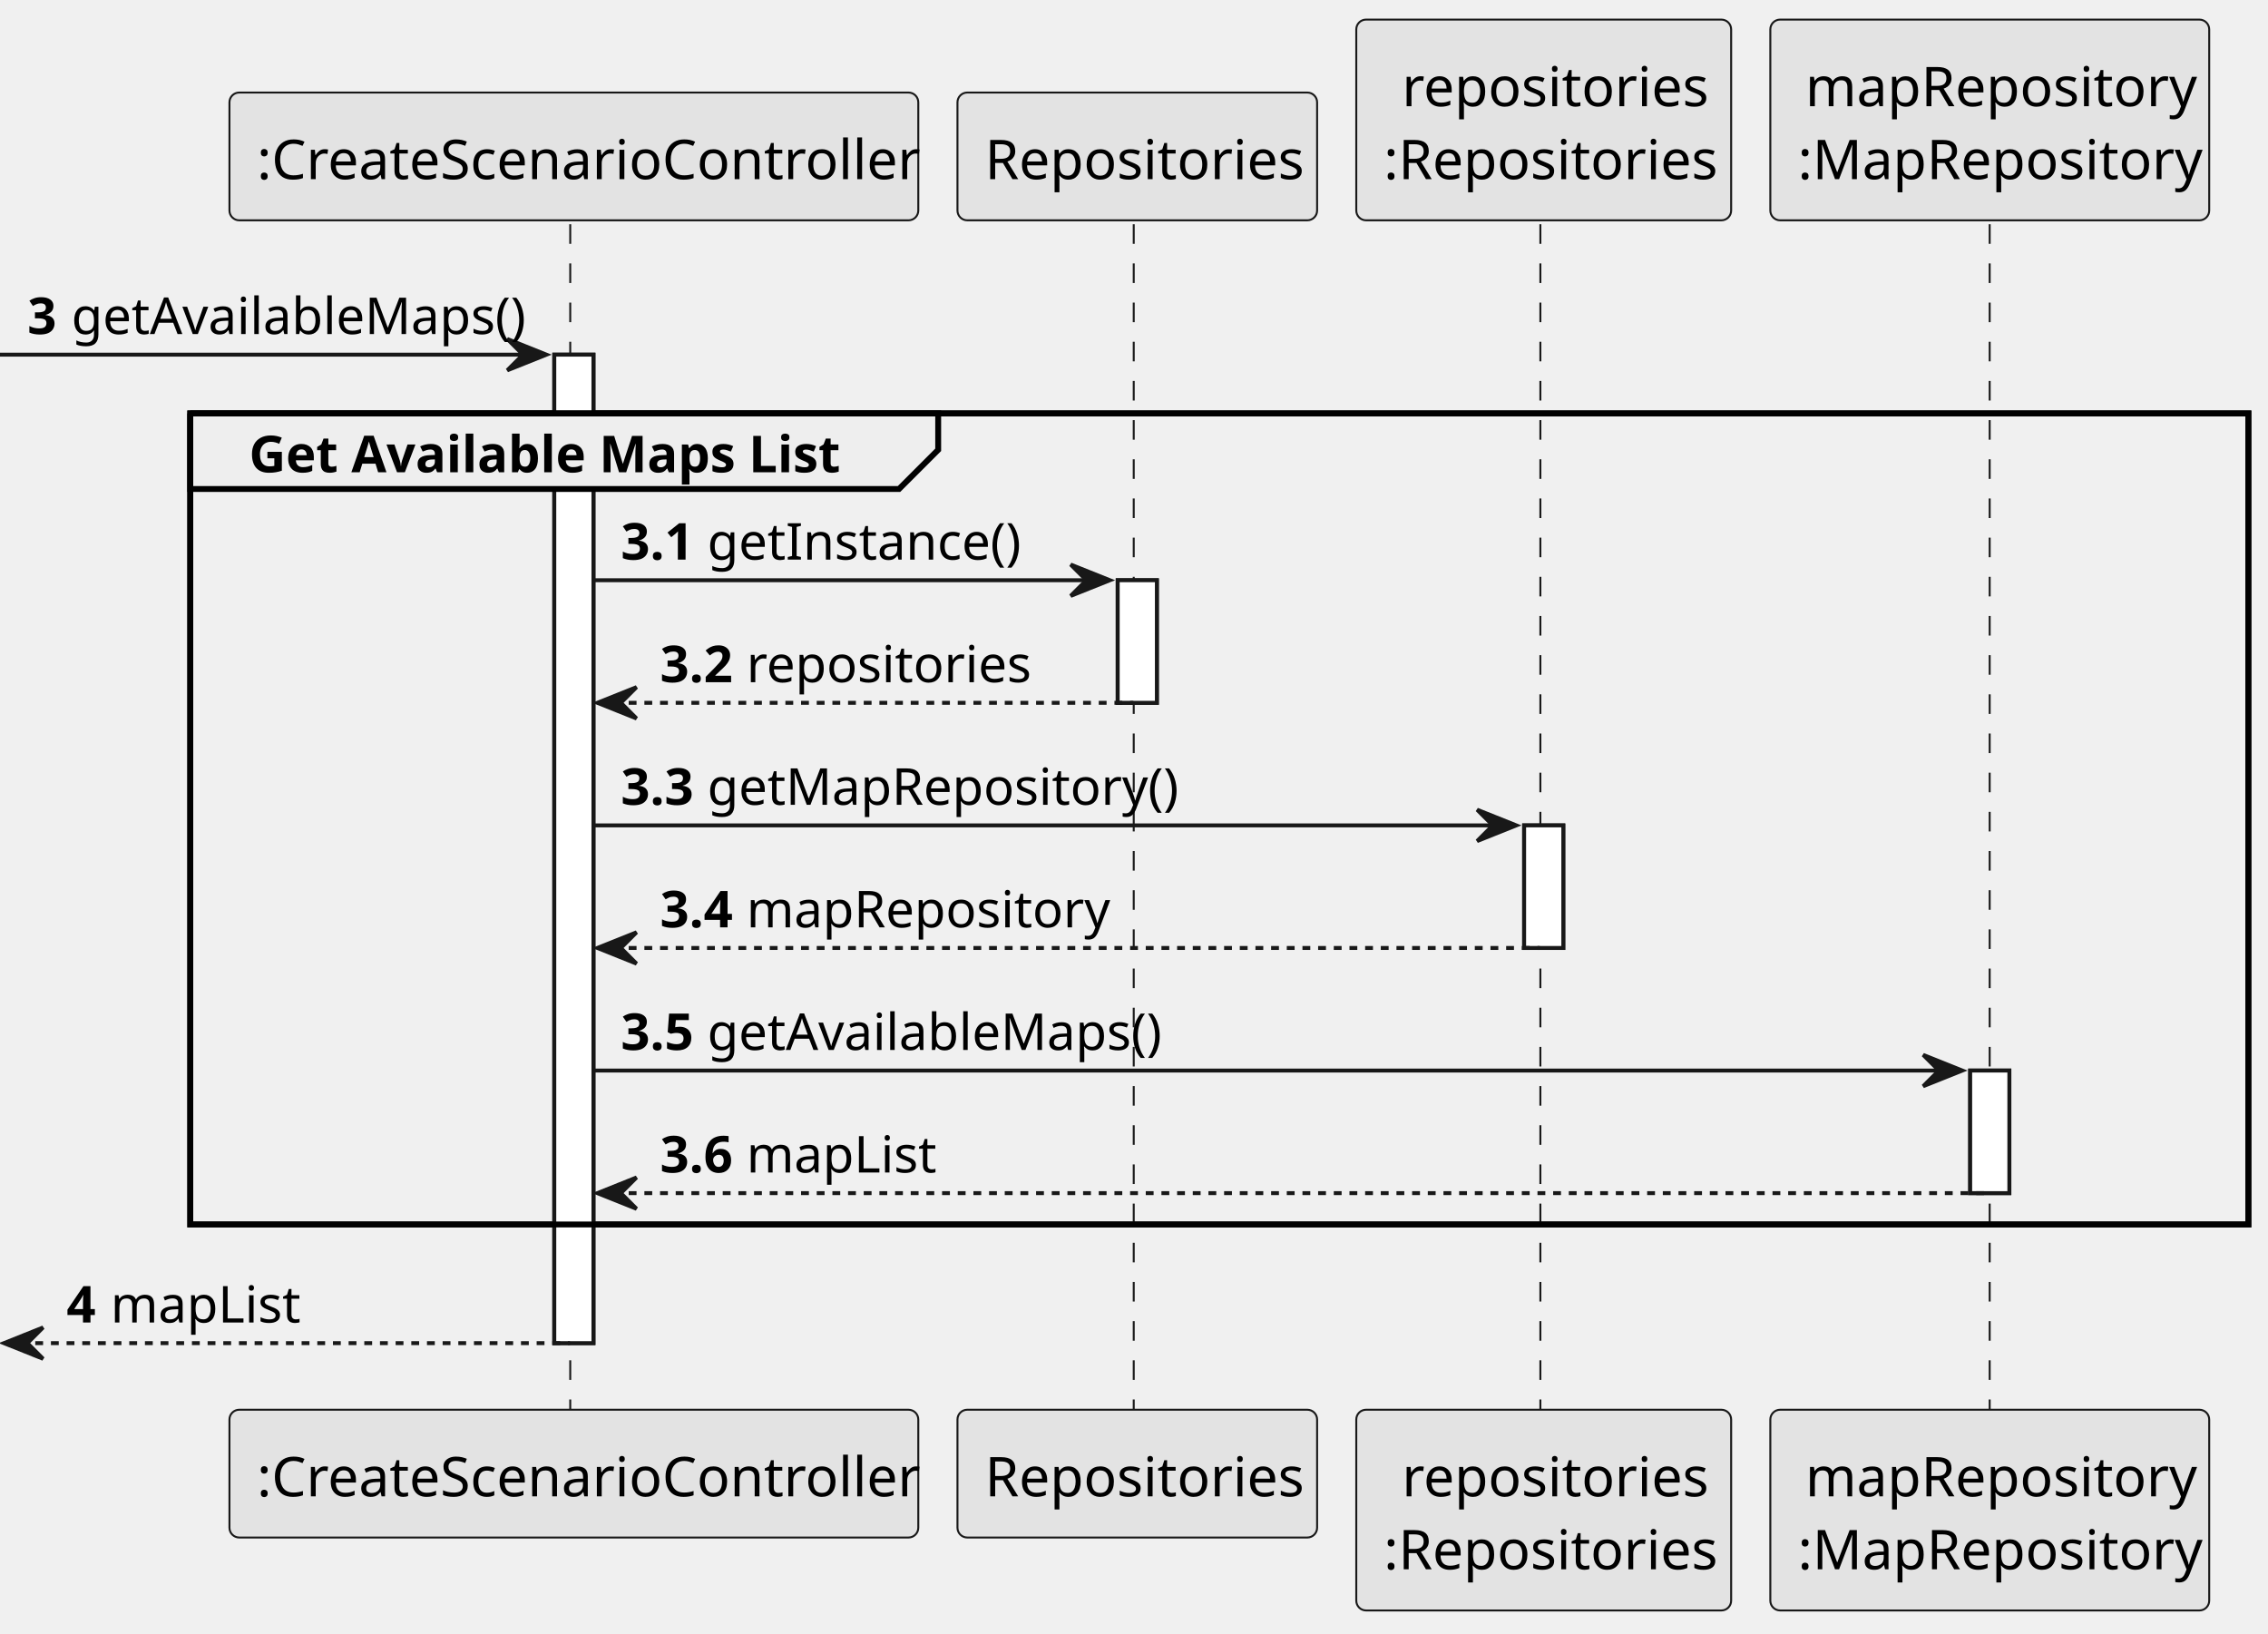
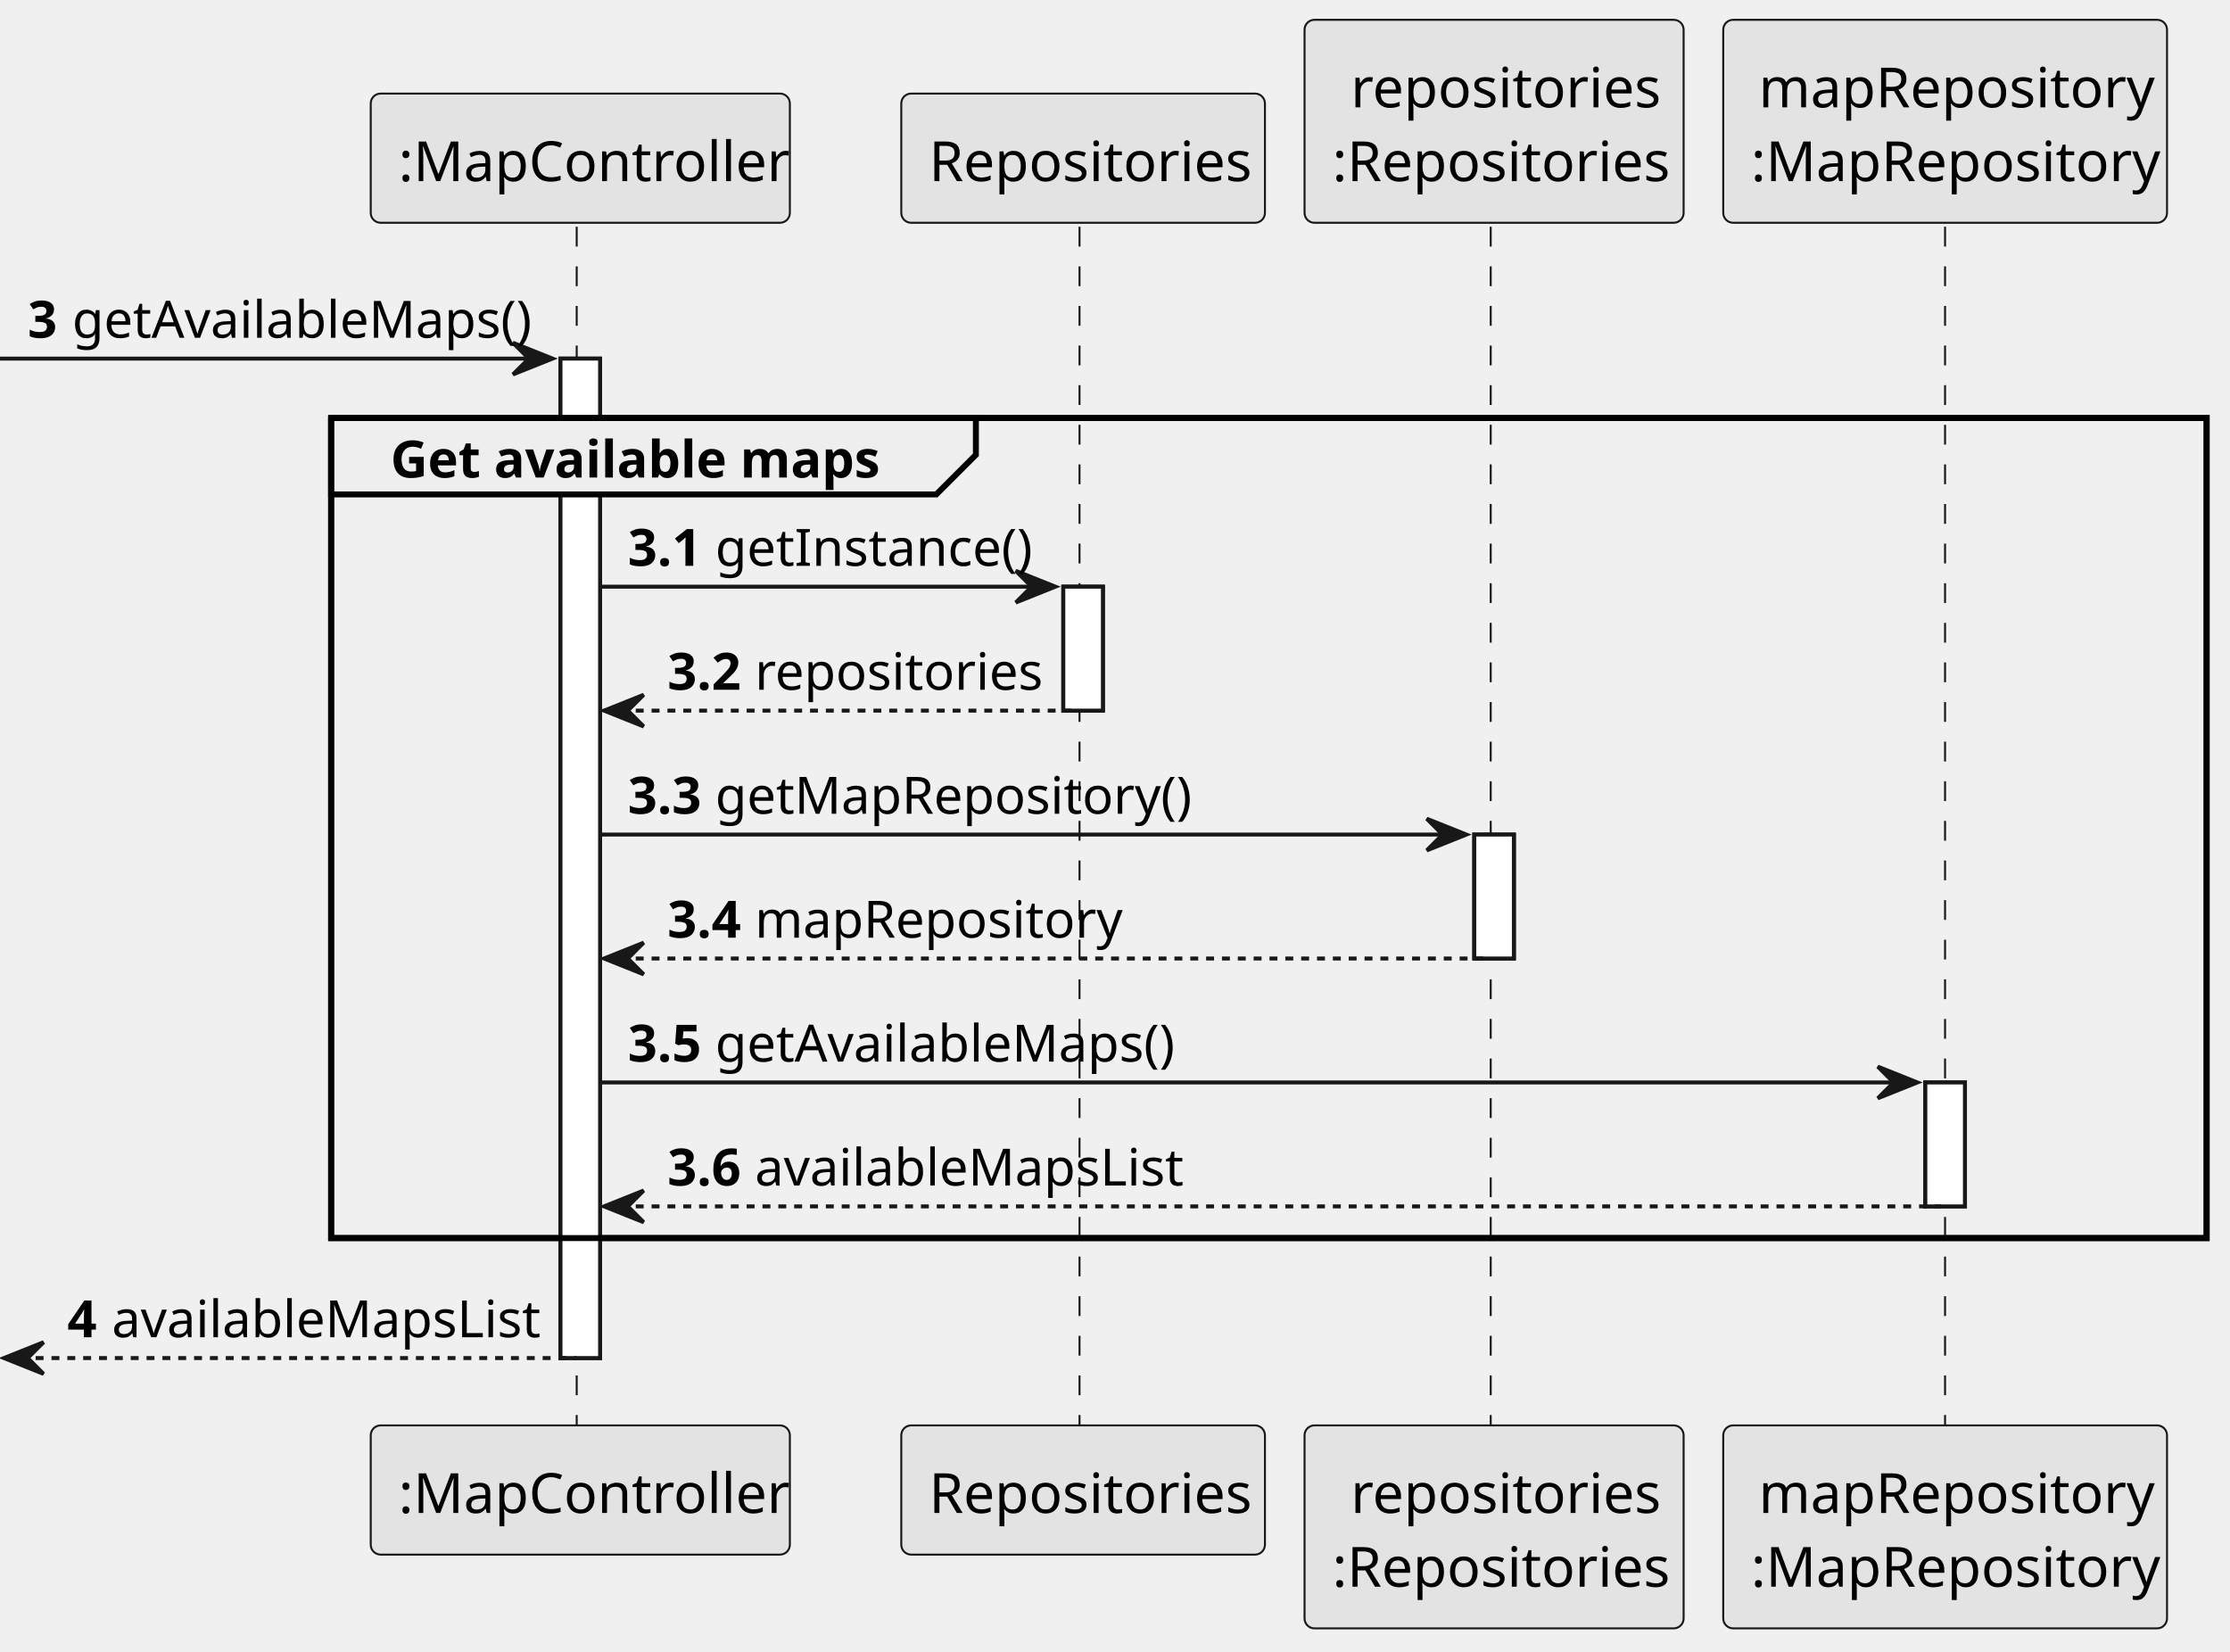
- <svg xmlns="http://www.w3.org/2000/svg" contentStyleType="text/css" height="417px" preserveAspectRatio="none" style="width:579px;height:417px;background:#FFFFFF;" version="1.1" viewBox="0 0 579 417" width="579px" zoomAndPan="magnify">
+ <svg xmlns="http://www.w3.org/2000/svg" contentStyleType="text/css" height="417px" preserveAspectRatio="none" style="width:563px;height:417px;background:#FFFFFF;" version="1.1" viewBox="0 0 563 417" width="563px" zoomAndPan="magnify">
  <defs />
  <g>
    <rect fill="#FFFFFF" height="252.328" style="stroke:#181818;stroke-width:1.0;" width="10" x="141.504" y="90.533" />
-     <rect fill="#FFFFFF" height="31.291" style="stroke:#181818;stroke-width:1.0;" width="10" x="285.338" y="148.115" />
-     <rect fill="#FFFFFF" height="31.291" style="stroke:#181818;stroke-width:1.0;" width="10" x="389.097" y="210.697" />
-     <rect fill="#FFFFFF" height="31.291" style="stroke:#181818;stroke-width:1.0;" width="10" x="502.969" y="273.279" />
-     <rect fill="none" height="207.037" style="stroke:#000000;stroke-width:1.5;" width="525.412" x="48.577" y="105.533" />
-     <line style="stroke:#181818;stroke-width:0.5;stroke-dasharray:5.0,5.0;" x1="145.577" x2="145.577" y1="57.242" y2="360.861" />
-     <line style="stroke:#181818;stroke-width:0.5;stroke-dasharray:5.0,5.0;" x1="289.432" x2="289.432" y1="57.242" y2="360.861" />
-     <line style="stroke:#181818;stroke-width:0.5;stroke-dasharray:5.0,5.0;" x1="393.245" x2="393.245" y1="57.242" y2="360.861" />
-     <line style="stroke:#181818;stroke-width:0.5;stroke-dasharray:5.0,5.0;" x1="507.948" x2="507.948" y1="57.242" y2="360.861" />
-     <rect fill="#E3E3E3" height="32.621" rx="2.5" ry="2.5" style="stroke:#181818;stroke-width:0.5;" width="175.855" x="58.577" y="23.621" />
-     <text fill="#000000" font-family="sans-serif" font-size="14" lengthAdjust="spacing" textLength="161.855" x="65.577" y="45.728">:CreateScenarioController</text>
-     <rect fill="#E3E3E3" height="32.621" rx="2.5" ry="2.5" style="stroke:#181818;stroke-width:0.5;" width="175.855" x="58.577" y="359.861" />
-     <text fill="#000000" font-family="sans-serif" font-size="14" lengthAdjust="spacing" textLength="161.855" x="65.577" y="381.969">:CreateScenarioController</text>
-     <rect fill="#E3E3E3" height="32.621" rx="2.5" ry="2.5" style="stroke:#181818;stroke-width:0.5;" width="91.814" x="244.432" y="23.621" />
-     <text fill="#000000" font-family="sans-serif" font-size="14" lengthAdjust="spacing" textLength="77.814" x="251.432" y="45.728">Repositories</text>
-     <rect fill="#E3E3E3" height="32.621" rx="2.5" ry="2.5" style="stroke:#181818;stroke-width:0.5;" width="91.814" x="244.432" y="359.861" />
-     <text fill="#000000" font-family="sans-serif" font-size="14" lengthAdjust="spacing" textLength="77.814" x="251.432" y="381.969">Repositories</text>
-     <rect fill="#E3E3E3" height="51.242" rx="2.5" ry="2.5" style="stroke:#181818;stroke-width:0.5;" width="95.703" x="346.245" y="5" />
-     <text fill="#000000" font-family="sans-serif" font-size="14" lengthAdjust="spacing" textLength="72.365" x="357.914" y="27.107">repositories</text>
-     <text fill="#000000" font-family="sans-serif" font-size="14" lengthAdjust="spacing" textLength="81.703" x="353.245" y="45.728">:Repositories</text>
-     <rect fill="#E3E3E3" height="51.242" rx="2.5" ry="2.5" style="stroke:#181818;stroke-width:0.5;" width="95.703" x="346.245" y="359.861" />
-     <text fill="#000000" font-family="sans-serif" font-size="14" lengthAdjust="spacing" textLength="72.365" x="357.914" y="381.969">repositories</text>
-     <text fill="#000000" font-family="sans-serif" font-size="14" lengthAdjust="spacing" textLength="81.703" x="353.245" y="400.59">:Repositories</text>
-     <rect fill="#E3E3E3" height="51.242" rx="2.5" ry="2.5" style="stroke:#181818;stroke-width:0.5;" width="112.041" x="451.948" y="5" />
-     <text fill="#000000" font-family="sans-serif" font-size="14" lengthAdjust="spacing" textLength="94.151" x="460.893" y="27.107">mapRepository</text>
-     <text fill="#000000" font-family="sans-serif" font-size="14" lengthAdjust="spacing" textLength="98.041" x="458.948" y="45.728">:MapRepository</text>
-     <rect fill="#E3E3E3" height="51.242" rx="2.5" ry="2.5" style="stroke:#181818;stroke-width:0.5;" width="112.041" x="451.948" y="359.861" />
-     <text fill="#000000" font-family="sans-serif" font-size="14" lengthAdjust="spacing" textLength="94.151" x="460.893" y="381.969">mapRepository</text>
-     <text fill="#000000" font-family="sans-serif" font-size="14" lengthAdjust="spacing" textLength="98.041" x="458.948" y="400.59">:MapRepository</text>
+     <rect fill="#FFFFFF" height="31.291" style="stroke:#181818;stroke-width:1.0;" width="10" x="268.45" y="148.115" />
+     <rect fill="#FFFFFF" height="31.291" style="stroke:#181818;stroke-width:1.0;" width="10" x="372.208" y="210.697" />
+     <rect fill="#FFFFFF" height="31.291" style="stroke:#181818;stroke-width:1.0;" width="10" x="486.08" y="273.279" />
+     <rect fill="none" height="207.037" style="stroke:#000000;stroke-width:1.5;" width="473.503" x="83.598" y="105.533" />
+     <line style="stroke:#181818;stroke-width:0.5;stroke-dasharray:5.0,5.0;" x1="145.598" x2="145.598" y1="57.242" y2="360.861" />
+     <line style="stroke:#181818;stroke-width:0.5;stroke-dasharray:5.0,5.0;" x1="272.543" x2="272.543" y1="57.242" y2="360.861" />
+     <line style="stroke:#181818;stroke-width:0.5;stroke-dasharray:5.0,5.0;" x1="376.356" x2="376.356" y1="57.242" y2="360.861" />
+     <line style="stroke:#181818;stroke-width:0.5;stroke-dasharray:5.0,5.0;" x1="491.06" x2="491.06" y1="57.242" y2="360.861" />
+     <rect fill="#E3E3E3" height="32.621" rx="2.5" ry="2.5" style="stroke:#181818;stroke-width:0.5;" width="105.814" x="93.598" y="23.621" />
+     <text fill="#000000" font-family="sans-serif" font-size="14" lengthAdjust="spacing" textLength="91.814" x="100.598" y="45.728">:MapController</text>
+     <rect fill="#E3E3E3" height="32.621" rx="2.5" ry="2.5" style="stroke:#181818;stroke-width:0.5;" width="105.814" x="93.598" y="359.861" />
+     <text fill="#000000" font-family="sans-serif" font-size="14" lengthAdjust="spacing" textLength="91.814" x="100.598" y="381.969">:MapController</text>
+     <rect fill="#E3E3E3" height="32.621" rx="2.5" ry="2.5" style="stroke:#181818;stroke-width:0.5;" width="91.814" x="227.543" y="23.621" />
+     <text fill="#000000" font-family="sans-serif" font-size="14" lengthAdjust="spacing" textLength="77.814" x="234.543" y="45.728">Repositories</text>
+     <rect fill="#E3E3E3" height="32.621" rx="2.5" ry="2.5" style="stroke:#181818;stroke-width:0.5;" width="91.814" x="227.543" y="359.861" />
+     <text fill="#000000" font-family="sans-serif" font-size="14" lengthAdjust="spacing" textLength="77.814" x="234.543" y="381.969">Repositories</text>
+     <rect fill="#E3E3E3" height="51.242" rx="2.5" ry="2.5" style="stroke:#181818;stroke-width:0.5;" width="95.703" x="329.356" y="5" />
+     <text fill="#000000" font-family="sans-serif" font-size="14" lengthAdjust="spacing" textLength="72.365" x="341.025" y="27.107">repositories</text>
+     <text fill="#000000" font-family="sans-serif" font-size="14" lengthAdjust="spacing" textLength="81.703" x="336.356" y="45.728">:Repositories</text>
+     <rect fill="#E3E3E3" height="51.242" rx="2.5" ry="2.5" style="stroke:#181818;stroke-width:0.5;" width="95.703" x="329.356" y="359.861" />
+     <text fill="#000000" font-family="sans-serif" font-size="14" lengthAdjust="spacing" textLength="72.365" x="341.025" y="381.969">repositories</text>
+     <text fill="#000000" font-family="sans-serif" font-size="14" lengthAdjust="spacing" textLength="81.703" x="336.356" y="400.59">:Repositories</text>
+     <rect fill="#E3E3E3" height="51.242" rx="2.5" ry="2.5" style="stroke:#181818;stroke-width:0.5;" width="112.041" x="435.06" y="5" />
+     <text fill="#000000" font-family="sans-serif" font-size="14" lengthAdjust="spacing" textLength="94.151" x="444.004" y="27.107">mapRepository</text>
+     <text fill="#000000" font-family="sans-serif" font-size="14" lengthAdjust="spacing" textLength="98.041" x="442.06" y="45.728">:MapRepository</text>
+     <rect fill="#E3E3E3" height="51.242" rx="2.5" ry="2.5" style="stroke:#181818;stroke-width:0.5;" width="112.041" x="435.06" y="359.861" />
+     <text fill="#000000" font-family="sans-serif" font-size="14" lengthAdjust="spacing" textLength="94.151" x="444.004" y="381.969">mapRepository</text>
+     <text fill="#000000" font-family="sans-serif" font-size="14" lengthAdjust="spacing" textLength="98.041" x="442.06" y="400.59">:MapRepository</text>
    <rect fill="#FFFFFF" height="252.328" style="stroke:#181818;stroke-width:1.0;" width="10" x="141.504" y="90.533" />
-     <rect fill="#FFFFFF" height="31.291" style="stroke:#181818;stroke-width:1.0;" width="10" x="285.338" y="148.115" />
-     <rect fill="#FFFFFF" height="31.291" style="stroke:#181818;stroke-width:1.0;" width="10" x="389.097" y="210.697" />
-     <rect fill="#FFFFFF" height="31.291" style="stroke:#181818;stroke-width:1.0;" width="10" x="502.969" y="273.279" />
+     <rect fill="#FFFFFF" height="31.291" style="stroke:#181818;stroke-width:1.0;" width="10" x="268.45" y="148.115" />
+     <rect fill="#FFFFFF" height="31.291" style="stroke:#181818;stroke-width:1.0;" width="10" x="372.208" y="210.697" />
+     <rect fill="#FFFFFF" height="31.291" style="stroke:#181818;stroke-width:1.0;" width="10" x="486.08" y="273.279" />
    <polygon fill="#181818" points="129.504,86.533,139.504,90.533,129.504,94.533,133.504,90.533" style="stroke:#181818;stroke-width:1.0;" />
    <line style="stroke:#181818;stroke-width:1.0;" x1="0" x2="135.504" y1="90.533" y2="90.533" />
    <text fill="#000000" font-family="sans-serif" font-size="13" font-weight="bold" lengthAdjust="spacing" textLength="7.23" x="7" y="85.27">3</text>
    <text fill="#000000" font-family="sans-serif" font-size="13" lengthAdjust="spacing" textLength="111.274" x="18.23" y="85.27">getAvailableMaps()</text>
-     <path d="M48.577,105.533 L239.51,105.533 L239.51,114.824 L229.51,124.824 L48.577,124.824 L48.577,105.533 " fill="#EEEEEE" style="stroke:#000000;stroke-width:1.5;" />
-     <rect fill="none" height="207.037" style="stroke:#000000;stroke-width:1.5;" width="525.412" x="48.577" y="105.533" />
-     <text fill="#000000" font-family="sans-serif" font-size="13" font-weight="bold" lengthAdjust="spacing" textLength="145.933" x="63.577" y="120.561">Get Available Maps List</text>
-     <polygon fill="#181818" points="273.338,144.115,283.338,148.115,273.338,152.115,277.338,148.115" style="stroke:#181818;stroke-width:1.0;" />
-     <line style="stroke:#181818;stroke-width:1.0;" x1="151.504" x2="279.338" y1="148.115" y2="148.115" />
+     <path d="M83.598,105.533 L246.378,105.533 L246.378,114.824 L236.378,124.824 L83.598,124.824 L83.598,105.533 " fill="#EEEEEE" style="stroke:#000000;stroke-width:1.5;" />
+     <rect fill="none" height="207.037" style="stroke:#000000;stroke-width:1.5;" width="473.503" x="83.598" y="105.533" />
+     <text fill="#000000" font-family="sans-serif" font-size="13" font-weight="bold" lengthAdjust="spacing" textLength="117.781" x="98.598" y="120.561">Get available maps</text>
+     <polygon fill="#181818" points="256.45,144.115,266.45,148.115,256.45,152.115,260.45,148.115" style="stroke:#181818;stroke-width:1.0;" />
+     <line style="stroke:#181818;stroke-width:1.0;" x1="151.504" x2="262.45" y1="148.115" y2="148.115" />
    <text fill="#000000" font-family="sans-serif" font-size="13" font-weight="bold" lengthAdjust="spacing" textLength="18.072" x="158.504" y="142.852">3.1</text>
    <text fill="#000000" font-family="sans-serif" font-size="13" lengthAdjust="spacing" textLength="75.874" x="180.576" y="142.852">getInstance()</text>
    <polygon fill="#181818" points="162.504,175.406,152.504,179.406,162.504,183.406,158.504,179.406" style="stroke:#181818;stroke-width:1.0;" />
-     <line style="stroke:#181818;stroke-width:1.0;stroke-dasharray:2.0,2.0;" x1="156.504" x2="289.338" y1="179.406" y2="179.406" />
+     <line style="stroke:#181818;stroke-width:1.0;stroke-dasharray:2.0,2.0;" x1="156.504" x2="272.45" y1="179.406" y2="179.406" />
    <text fill="#000000" font-family="sans-serif" font-size="13" font-weight="bold" lengthAdjust="spacing" textLength="18.072" x="168.504" y="174.144">3.2</text>
    <text fill="#000000" font-family="sans-serif" font-size="13" lengthAdjust="spacing" textLength="67.196" x="190.576" y="174.144">repositories</text>
-     <polygon fill="#181818" points="377.097,206.697,387.097,210.697,377.097,214.697,381.097,210.697" style="stroke:#181818;stroke-width:1.0;" />
-     <line style="stroke:#181818;stroke-width:1.0;" x1="151.504" x2="383.097" y1="210.697" y2="210.697" />
+     <polygon fill="#181818" points="360.208,206.697,370.208,210.697,360.208,214.697,364.208,210.697" style="stroke:#181818;stroke-width:1.0;" />
+     <line style="stroke:#181818;stroke-width:1.0;" x1="151.504" x2="366.208" y1="210.697" y2="210.697" />
    <text fill="#000000" font-family="sans-serif" font-size="13" font-weight="bold" lengthAdjust="spacing" textLength="18.072" x="158.504" y="205.435">3.3</text>
    <text fill="#000000" font-family="sans-serif" font-size="13" lengthAdjust="spacing" textLength="114.156" x="180.576" y="205.435">getMapRepository()</text>
    <polygon fill="#181818" points="162.504,237.988,152.504,241.988,162.504,245.988,158.504,241.988" style="stroke:#181818;stroke-width:1.0;" />
-     <line style="stroke:#181818;stroke-width:1.0;stroke-dasharray:2.0,2.0;" x1="156.504" x2="393.097" y1="241.988" y2="241.988" />
+     <line style="stroke:#181818;stroke-width:1.0;stroke-dasharray:2.0,2.0;" x1="156.504" x2="376.208" y1="241.988" y2="241.988" />
    <text fill="#000000" font-family="sans-serif" font-size="13" font-weight="bold" lengthAdjust="spacing" textLength="18.072" x="168.504" y="236.726">3.4</text>
    <text fill="#000000" font-family="sans-serif" font-size="13" lengthAdjust="spacing" textLength="87.426" x="190.576" y="236.726">mapRepository</text>
-     <polygon fill="#181818" points="490.969,269.279,500.969,273.279,490.969,277.279,494.969,273.279" style="stroke:#181818;stroke-width:1.0;" />
-     <line style="stroke:#181818;stroke-width:1.0;" x1="151.504" x2="496.969" y1="273.279" y2="273.279" />
+     <polygon fill="#181818" points="474.08,269.279,484.08,273.279,474.08,277.279,478.08,273.279" style="stroke:#181818;stroke-width:1.0;" />
+     <line style="stroke:#181818;stroke-width:1.0;" x1="151.504" x2="480.08" y1="273.279" y2="273.279" />
    <text fill="#000000" font-family="sans-serif" font-size="13" font-weight="bold" lengthAdjust="spacing" textLength="18.072" x="158.504" y="268.017">3.5</text>
    <text fill="#000000" font-family="sans-serif" font-size="13" lengthAdjust="spacing" textLength="111.274" x="180.576" y="268.017">getAvailableMaps()</text>
    <polygon fill="#181818" points="162.504,300.57,152.504,304.57,162.504,308.57,158.504,304.57" style="stroke:#181818;stroke-width:1.0;" />
-     <line style="stroke:#181818;stroke-width:1.0;stroke-dasharray:2.0,2.0;" x1="156.504" x2="506.969" y1="304.57" y2="304.57" />
+     <line style="stroke:#181818;stroke-width:1.0;stroke-dasharray:2.0,2.0;" x1="156.504" x2="490.08" y1="304.57" y2="304.57" />
    <text fill="#000000" font-family="sans-serif" font-size="13" font-weight="bold" lengthAdjust="spacing" textLength="18.072" x="168.504" y="299.308">3.6</text>
-     <text fill="#000000" font-family="sans-serif" font-size="13" lengthAdjust="spacing" textLength="45.519" x="190.576" y="299.308">mapList</text>
+     <text fill="#000000" font-family="sans-serif" font-size="13" lengthAdjust="spacing" textLength="103.334" x="190.576" y="299.308">availableMapsList</text>
    <polygon fill="#181818" points="11,338.861,1,342.861,11,346.861,7,342.861" style="stroke:#181818;stroke-width:1.0;" />
    <line style="stroke:#181818;stroke-width:1.0;stroke-dasharray:2.0,2.0;" x1="5" x2="145.504" y1="342.861" y2="342.861" />
    <text fill="#000000" font-family="sans-serif" font-size="13" font-weight="bold" lengthAdjust="spacing" textLength="7.23" x="17" y="337.599">4</text>
-     <text fill="#000000" font-family="sans-serif" font-size="13" lengthAdjust="spacing" textLength="45.519" x="28.23" y="337.599">mapList</text>
+     <text fill="#000000" font-family="sans-serif" font-size="13" lengthAdjust="spacing" textLength="103.334" x="28.23" y="337.599">availableMapsList</text>
  </g>
</svg>
